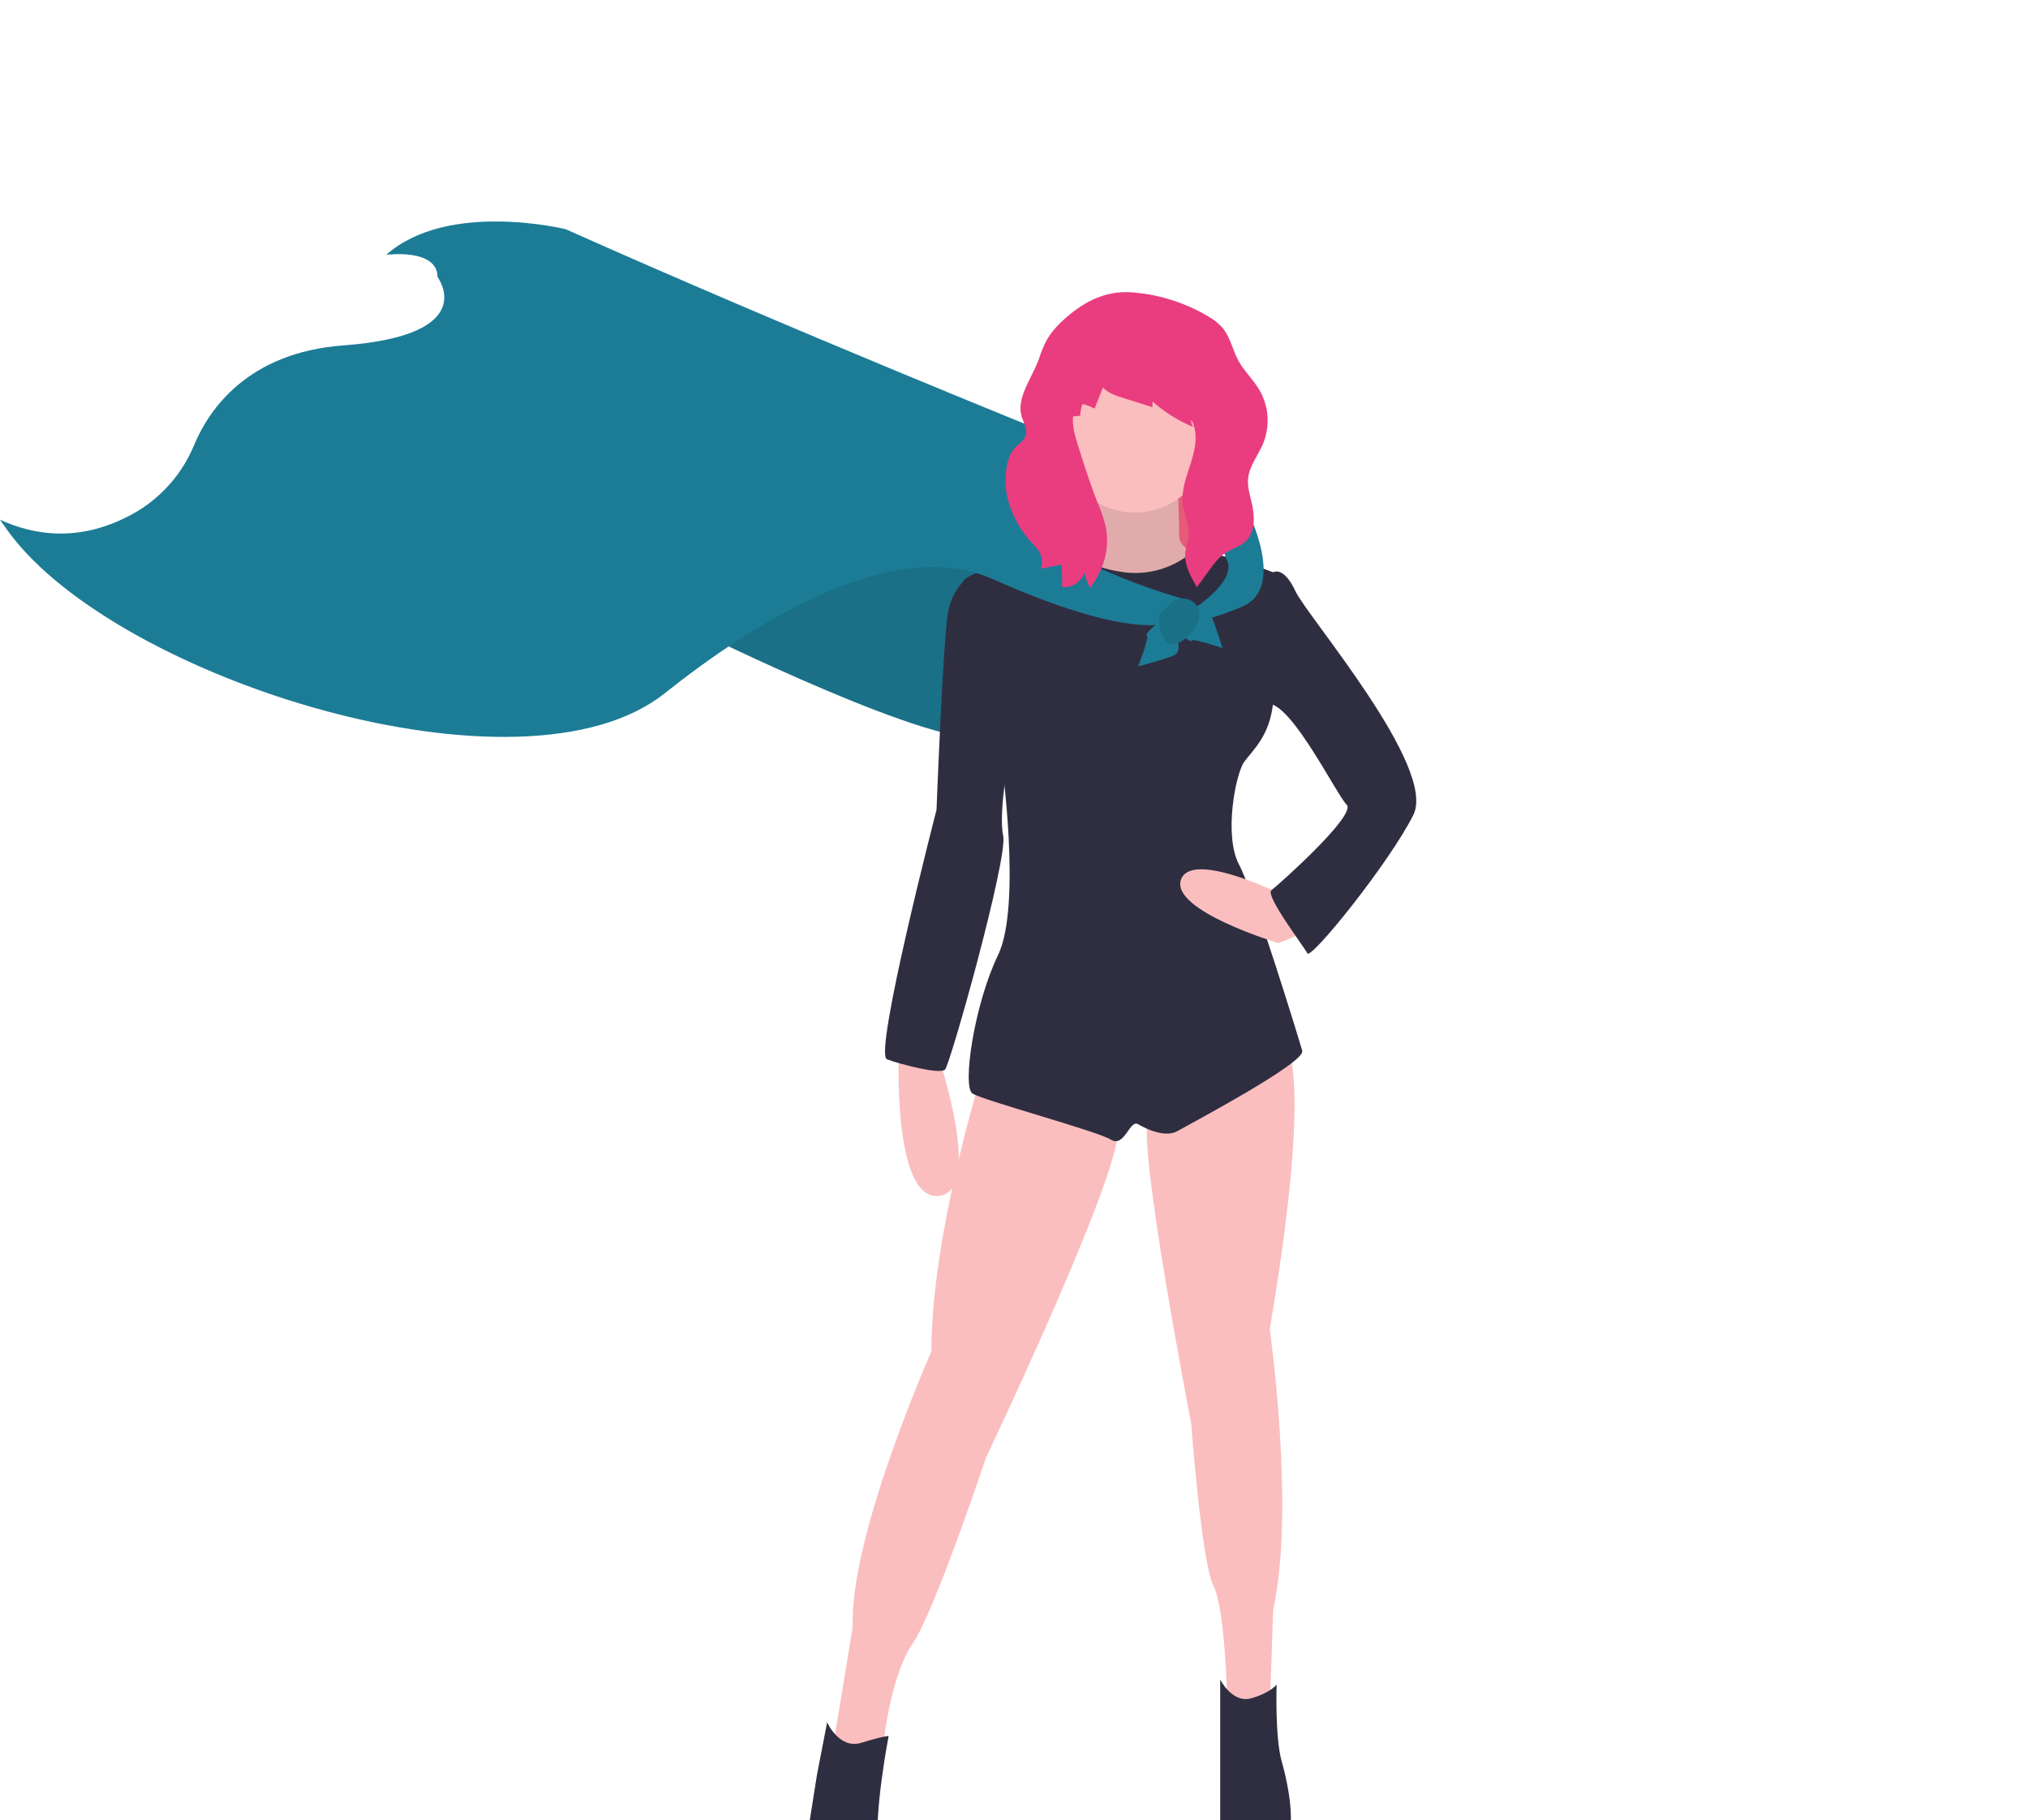
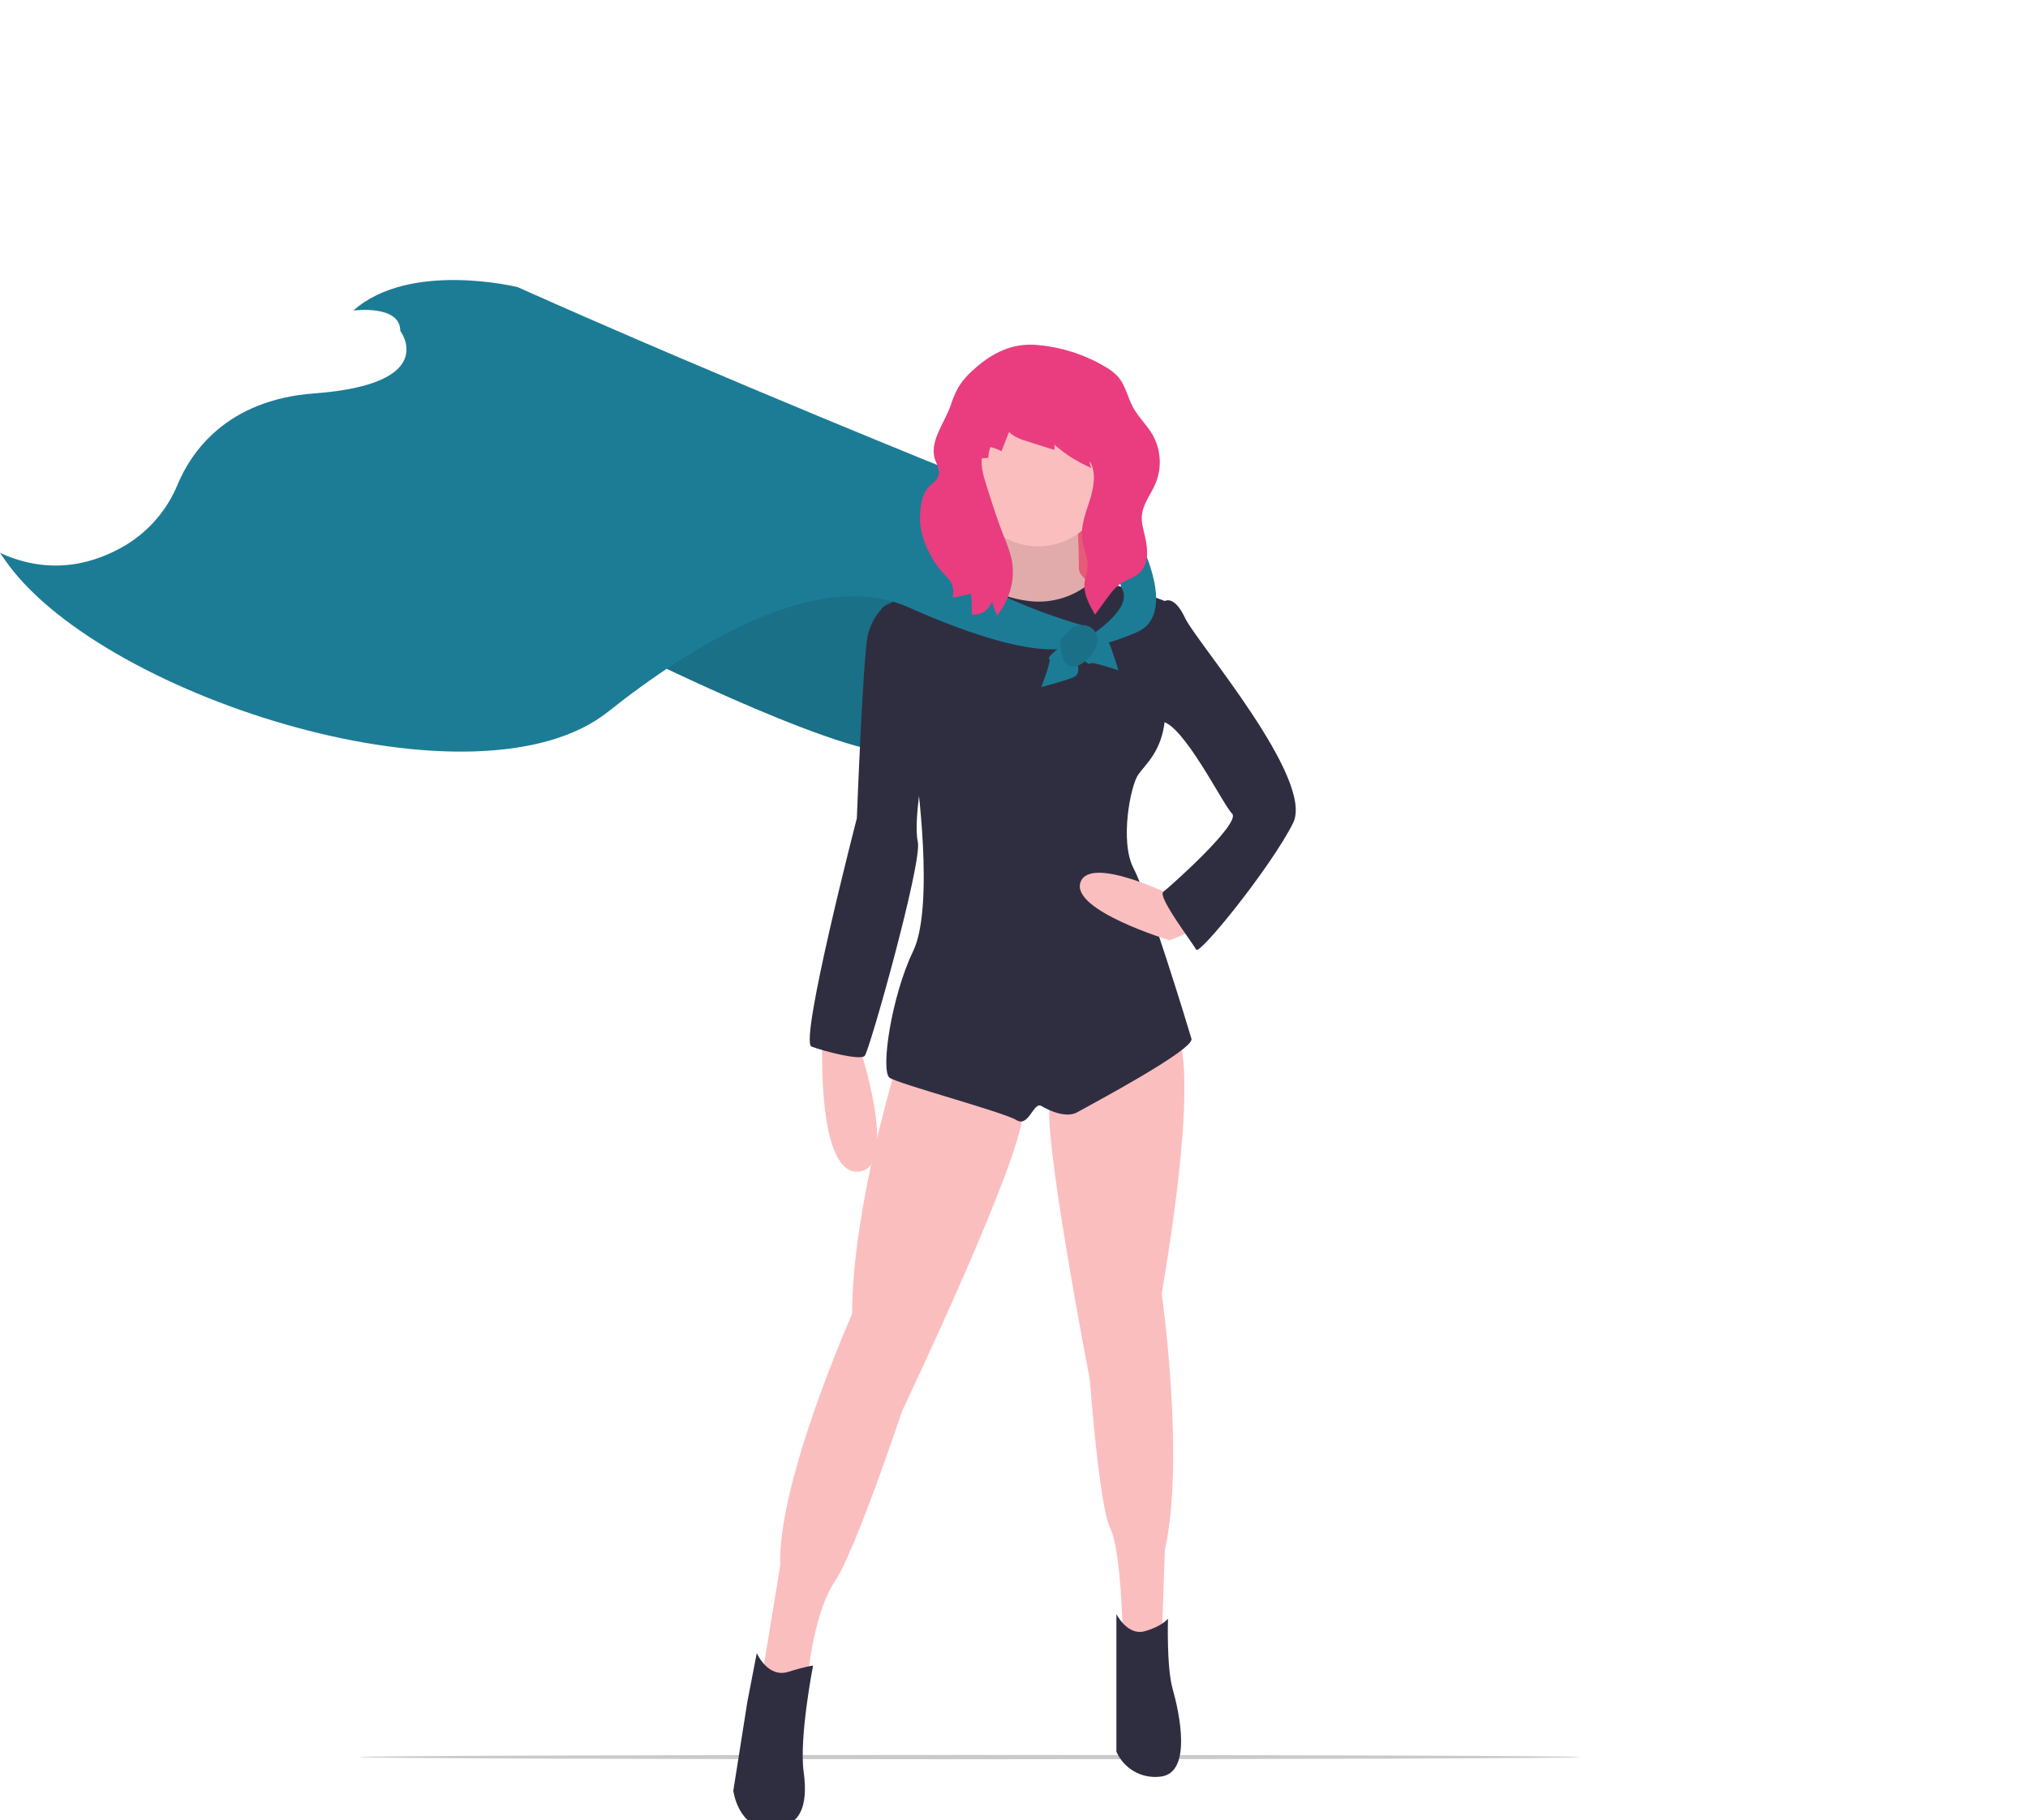
- <svg xmlns="http://www.w3.org/2000/svg" width="860.282" height="771.924" class="featureSvg_src-components-HomepageFeatures-styles-module" data-name="Layer 1" viewBox="0 0 860.282 671.924" role="img">
-   <ellipse cx="449.783" cy="728.924" fill="#f2f2f2" rx="283" ry="1" style="     fill: #cacaca; " />
+ <svg xmlns="http://www.w3.org/2000/svg" width="860.282" height="771.924" class="featureSvg_src-components-HomepageFeatures-styles-module" data-name="Layer 1" viewBox="0 0 940.282 671.924" role="img">
+   <ellipse cx="449.783" cy="728.924" fill="#f2f2f2" rx="283" ry="1" style="fill: rgb(202, 202, 202);" />
  <path fill="#1c7c96" d="M295.052 217.473s105.12 52.198 123.97 44.948 25.373-71.772 25.373-71.772l-77.571-14.499Z" />
  <path d="M295.052 217.473s105.12 52.198 123.97 44.948 25.373-71.772 25.373-71.772l-77.571-14.499Z" opacity="0.1" />
  <path fill="#ff6584" d="M444.033 139.539h68.872v60.172h-68.872z" />
  <path d="M444.033 139.539h68.872v60.172h-68.872z" opacity="0.1" />
  <path fill="#fbbebe" d="M381.323 395.815s-2.9 63.072 16.675 61.622 0-59.448 0-59.448Zm80.472-247.214s4.35 27.549-3.625 31.174-13.05 6.525-13.05 6.525l18.124 12.324 33.349 2.175 8.7-6.525 7.974-7.25s-13.05-2.9-13.05-9.424-.724-26.099-.724-26.099Z" />
  <path d="M461.795 148.601s4.35 27.549-3.625 31.174-13.05 6.525-13.05 6.525l18.124 12.324 33.349 2.175 8.7-6.525 7.974-7.25s-13.05-2.9-13.05-9.424-.724-26.099-.724-26.099Z" opacity="0.1" />
  <path fill="#fbbebe" d="M416.122 406.69s-21.024 67.42-21.024 116.719c0 0-34.799 78.296-33.349 116.72l-8.7 52.922 12.325 4.35 9.425-7.975s2.9-28.274 12.324-42.048 31.174-79.022 31.174-79.022 57.997-121.794 55.822-139.193-57.997-22.474-57.997-22.474m128.318-15.224s13.775 6.525-5.8 122.519c0 0 10.875 76.846 1.45 118.894l-1.45 42.048h-15.223l-2.9-4.35s-.725-37.698-5.8-47.847-9.425-68.872-9.425-68.872-23.198-119.62-18.124-129.769 57.273-32.623 57.273-32.623" />
  <path fill="#2f2e41" d="M350.875 680.726s5.075 11.6 14.5 8.7 11.599-2.9 11.599-2.9-6.525 33.348-4.35 49.298-1.45 26.098-15.95 26.098S340 744.523 340 744.523l6.525-41.323Zm166.742-18.124s5.075 10.15 13.05 7.975 10.874-5.8 10.874-5.8-.725 22.474 2.175 32.623 9.424 39.148-5.8 40.598a19.57 19.57 0 0 1-20.3-11.6z" />
  <circle cx="481.369" cy="135.552" r="31.898" fill="#fbbebe" />
  <path fill="#2f2e41" d="M540.09 192.824s-25.267-9.921-34.382-8.585a37.26 37.26 0 0 1-28.69 8.585c-17.398-2.175-24.202-10.525-24.202-10.525s-46.844 10.525-43.944 14.875 15.95 75.396 15.95 75.396 8.699 61.623-1.45 82.647-15.225 55.822-10.875 58.722 52.922 15.949 58.722 19.574 7.975-8.7 11.6-6.525 11.599 5.8 16.674 2.9 54.372-28.999 52.922-34.073-20.299-66.697-26.823-79.022-1.45-38.423 2.174-43.498 10.875-10.874 12.325-25.373 0-55.098 0-55.098" />
  <path fill="#2f2e41" d="M410.47 194.933s-5.948 4.416-8.123 13.84-5.074 84.821-5.074 84.821-26.824 103.67-21.024 105.845 22.474 6.525 24.648 4.35 26.824-89.895 24.65-99.32 2.9-36.973 2.9-36.973Z" />
  <path fill="#fbbebe" d="M544.44 329.843s-39.148-19.574-43.497-6.525 41.323 26.824 41.323 26.824 15.949-5.8 15.949-9.425-13.774-10.874-13.774-10.874" />
  <path fill="#2f2e41" d="m532.116 195.724 7.975-2.9s4.35-2.9 9.424 7.975 60.173 74.671 50.023 94.97-43.498 61.622-44.948 58.723-18.124-24.65-15.224-26.824 36.248-31.899 31.898-36.248-22.474-41.323-32.623-42.773-6.525-52.923-6.525-52.923" />
  <path fill="#1c7c96" d="M446.208 134.464s-110.549-44.45-206.244-87.222c0 0-50.023-12.325-76.122 10.874 0 0 21.75-2.9 21.75 9.425 0 0 18.848 24.648-39.874 28.998-40.896 3.03-57.178 27.508-63.295 42.09a59.25 59.25 0 0 1-23.958 28.17C44.33 175.247 23.845 181.462 0 170.486c0 0 1.356 2.084 3.927 5.556 46.038 62.172 217.481 116.28 278.022 68.118 37.415-29.764 96.728-67.385 139.247-48.436 66.697 29.724 79.022 16.674 79.022 16.674l2.9-7.974s-64.522-17.4-65.972-39.873 9.062-30.087 9.062-30.087m64.522 5.8s15.587 6.162 18.486 26.461c0 0 16.675 32.624-2.175 40.599s-22.473 5.8-22.473 5.8v-3.626s20.299-12.324 15.949-21.749-9.787-47.485-9.787-47.485" />
  <path fill="#1c7c96" d="M482.819 232.697s5.074-13.05 3.624-13.05 5.899-8.025 8.75-5.1 7.925 11.626 2.125 13.8-14.5 4.35-14.5 4.35m35.729-7.745s-13.252-4.519-13.19-3.07-8.269-5.554-5.466-8.526 11.28-8.41 13.698-2.707 4.958 14.303 4.958 14.303" />
  <path fill="#1c7c96" d="M497.318 205.149s6.619-3.715 10.559 2.13-4.76 15.994-10.56 15.994-5.799-12.325-5.799-12.325Z" />
  <path d="M497.318 205.149s6.619-3.715 10.559 2.13-4.76 15.994-10.56 15.994-5.799-12.325-5.799-12.325Z" opacity="0.1" />
  <path fill="#ff6584" d="M453.713 83.498c-3.823 3.15-7.448 6.682-9.825 11.028a49.5 49.5 0 0 0-3.115 7.584c-2.932 8.437-10.22 16.983-7.135 25.365.88 2.392 2.253 4.914 1.464 7.338-.701 2.152-2.864 3.408-4.428 5.044-3.357 3.511-3.922 8.78-4.127 13.634-.375 8.889 4.512 19.364 10.418 26.018a36 36 0 0 1 3.554 4.024 9.43 9.43 0 0 1 1.114 7.759l8.603-1.796a71 71 0 0 1 .29 9.56 8.924 8.924 0 0 0 9.463-6.116 25.6 25.6 0 0 0 2.364 6.53 33.7 33.7 0 0 0 5.714-10.582 30.26 30.26 0 0 0 1.026-15.278 65 65 0 0 0-3.704-10.86c-3.04-7.682-5.523-15.572-8.002-23.453-1.288-4.094-2.592-8.32-2.201-12.594l3.057-.332a14.6 14.6 0 0 1 .964-4.934 18.1 18.1 0 0 1 5.113 1.924l3.524-8.942c2.326 2.412 5.664 3.504 8.86 4.51l12.149 3.826.074-2.405a62.4 62.4 0 0 0 17.287 10.844 3.93 3.93 0 0 1-.854-3.13c2.994 5.364 1.797 12.045-.051 17.903s-4.299 11.82-3.555 17.918c.557 4.56 2.892 8.92 2.46 13.494-.214 2.252-1.095 4.395-1.369 6.64-.653 5.356 2.163 10.456 4.881 15.117l5.285-7.259c1.935-2.657 3.929-5.37 6.668-7.187 2.811-1.864 6.296-2.7 8.746-5.02 4.374-4.138 3.819-11.19 2.396-17.041-.756-3.11-1.67-6.265-1.393-9.455.472-5.406 4.228-9.879 6.344-14.876a25.83 25.83 0 0 0-1.447-22.703c-2.626-4.503-6.593-8.13-9.067-12.718-2.462-4.567-3.402-10.001-6.776-13.943a23.5 23.5 0 0 0-5.681-4.526 74.06 74.06 0 0 0-31.506-10.279c-10.569-1.105-19.484 2.693-27.582 9.369" style="fill: rgb(233, 61, 127);" />
</svg>
